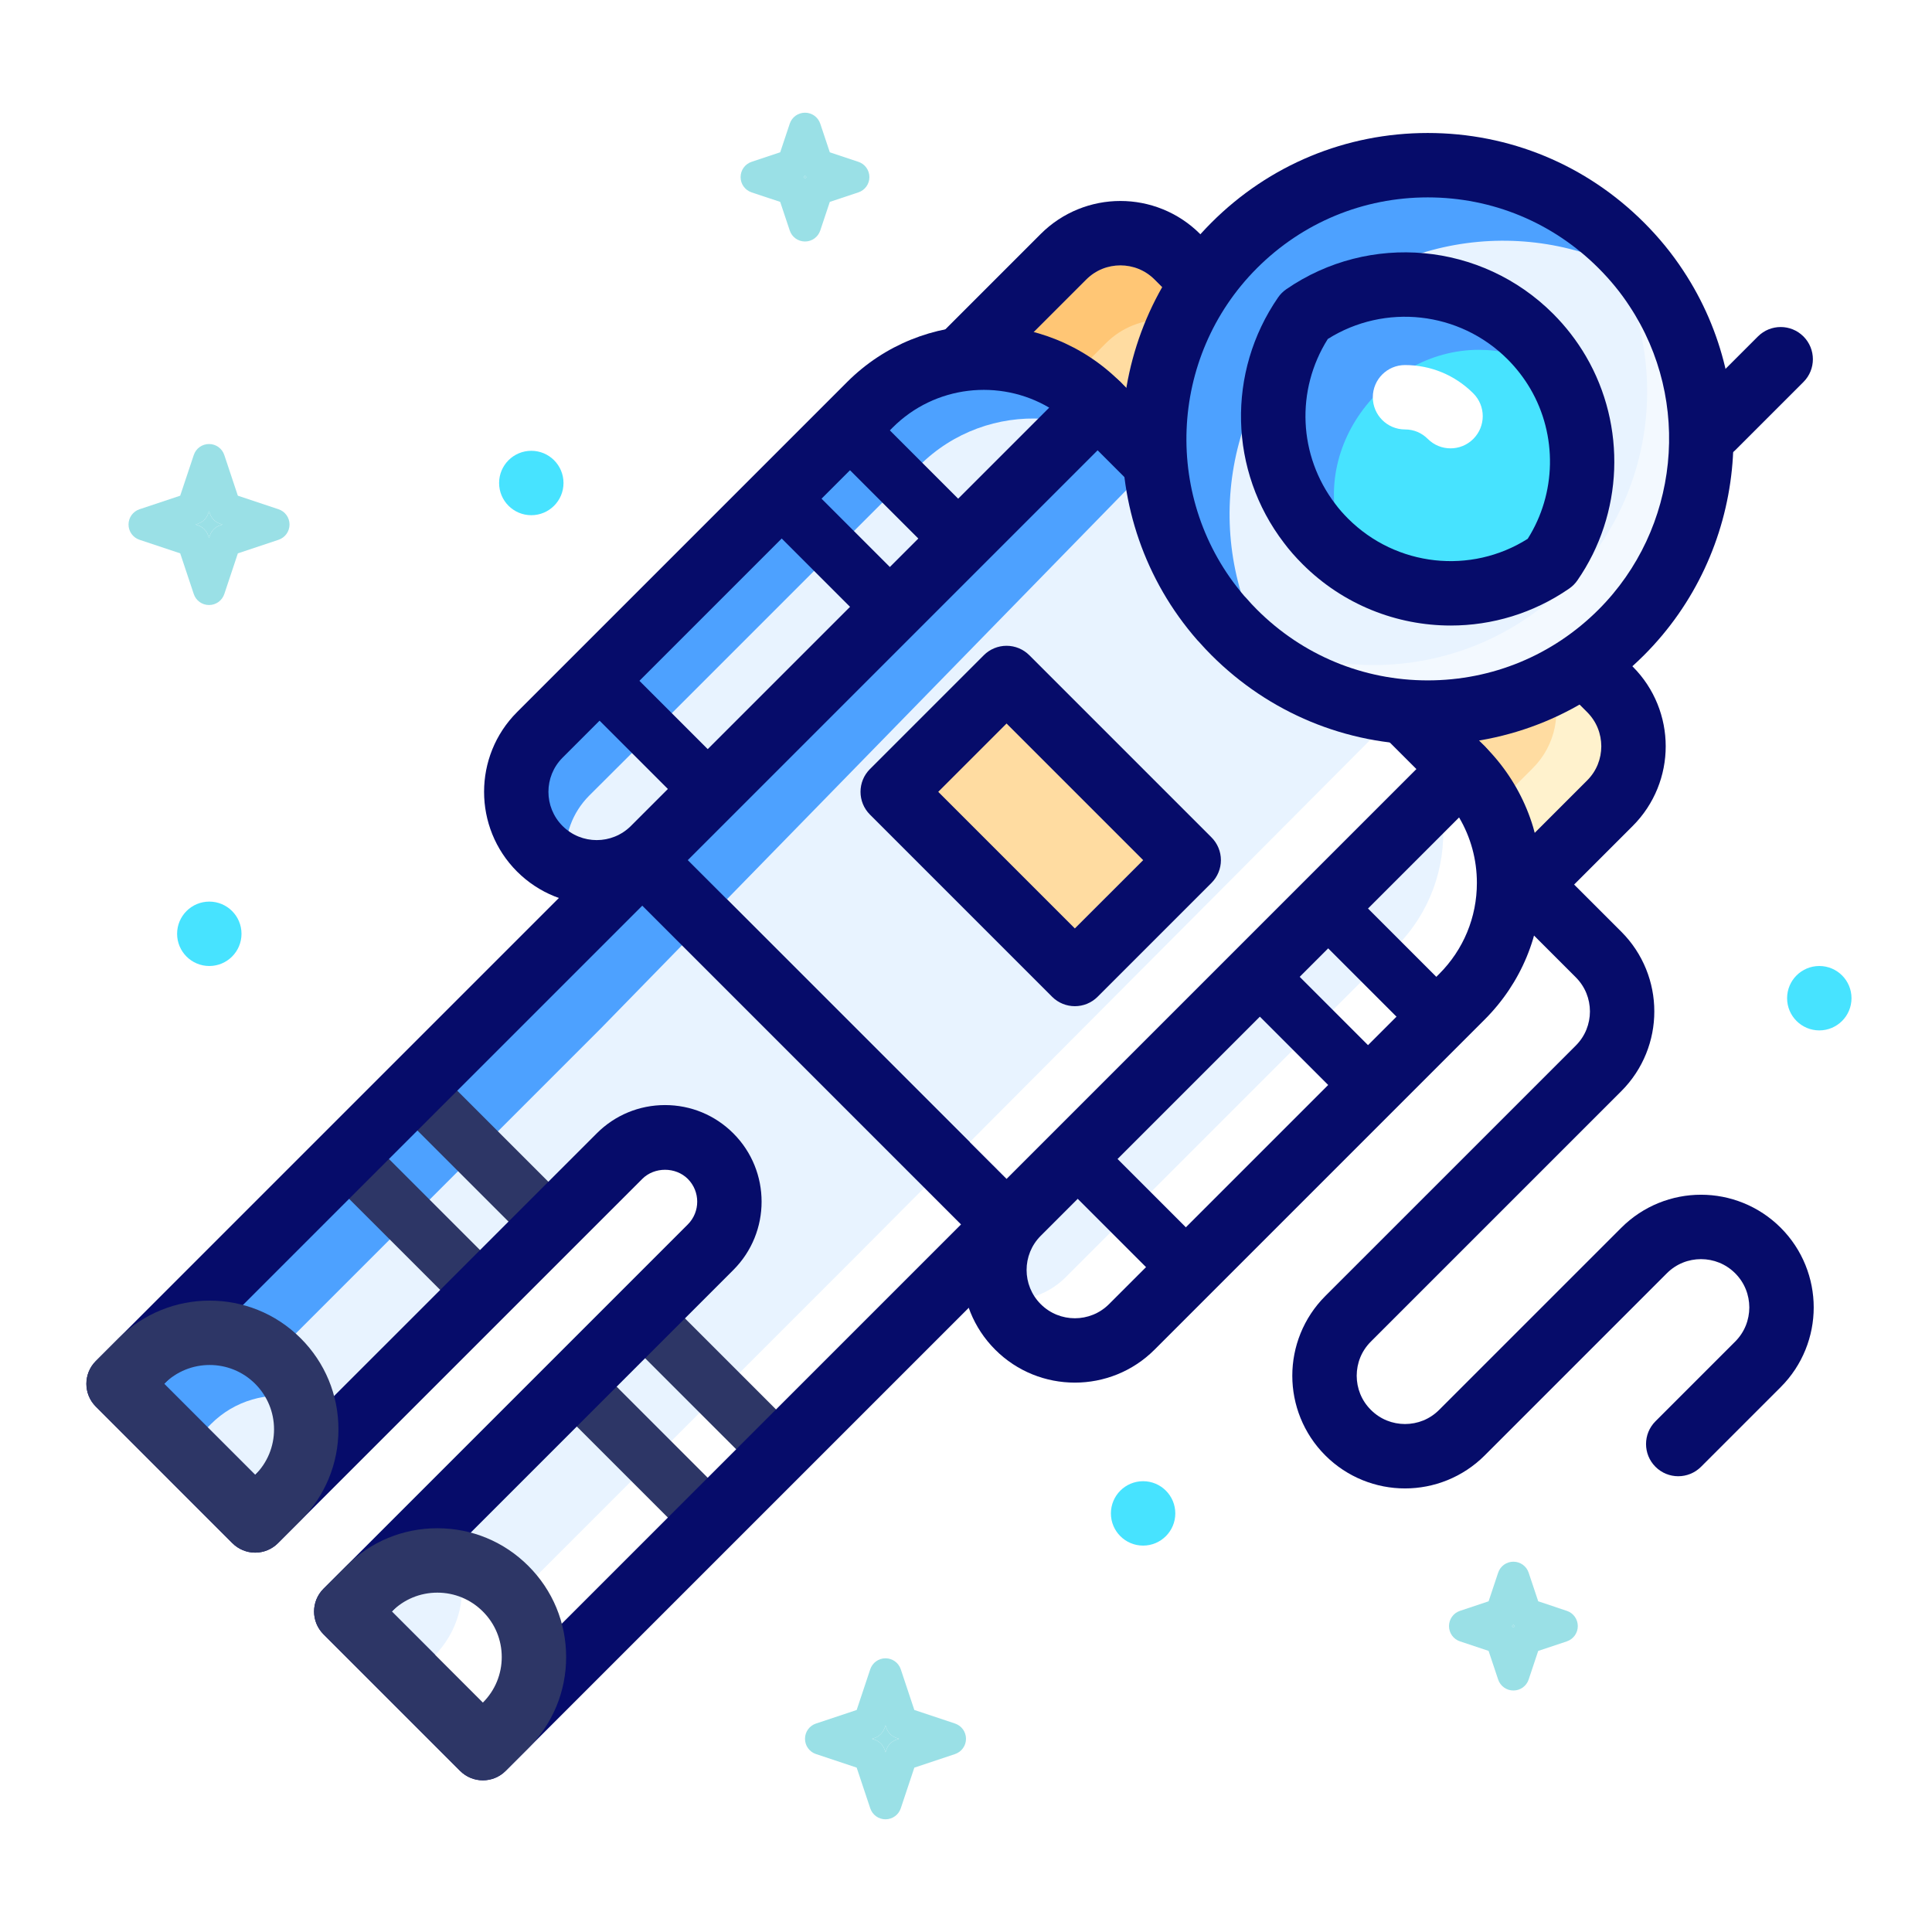
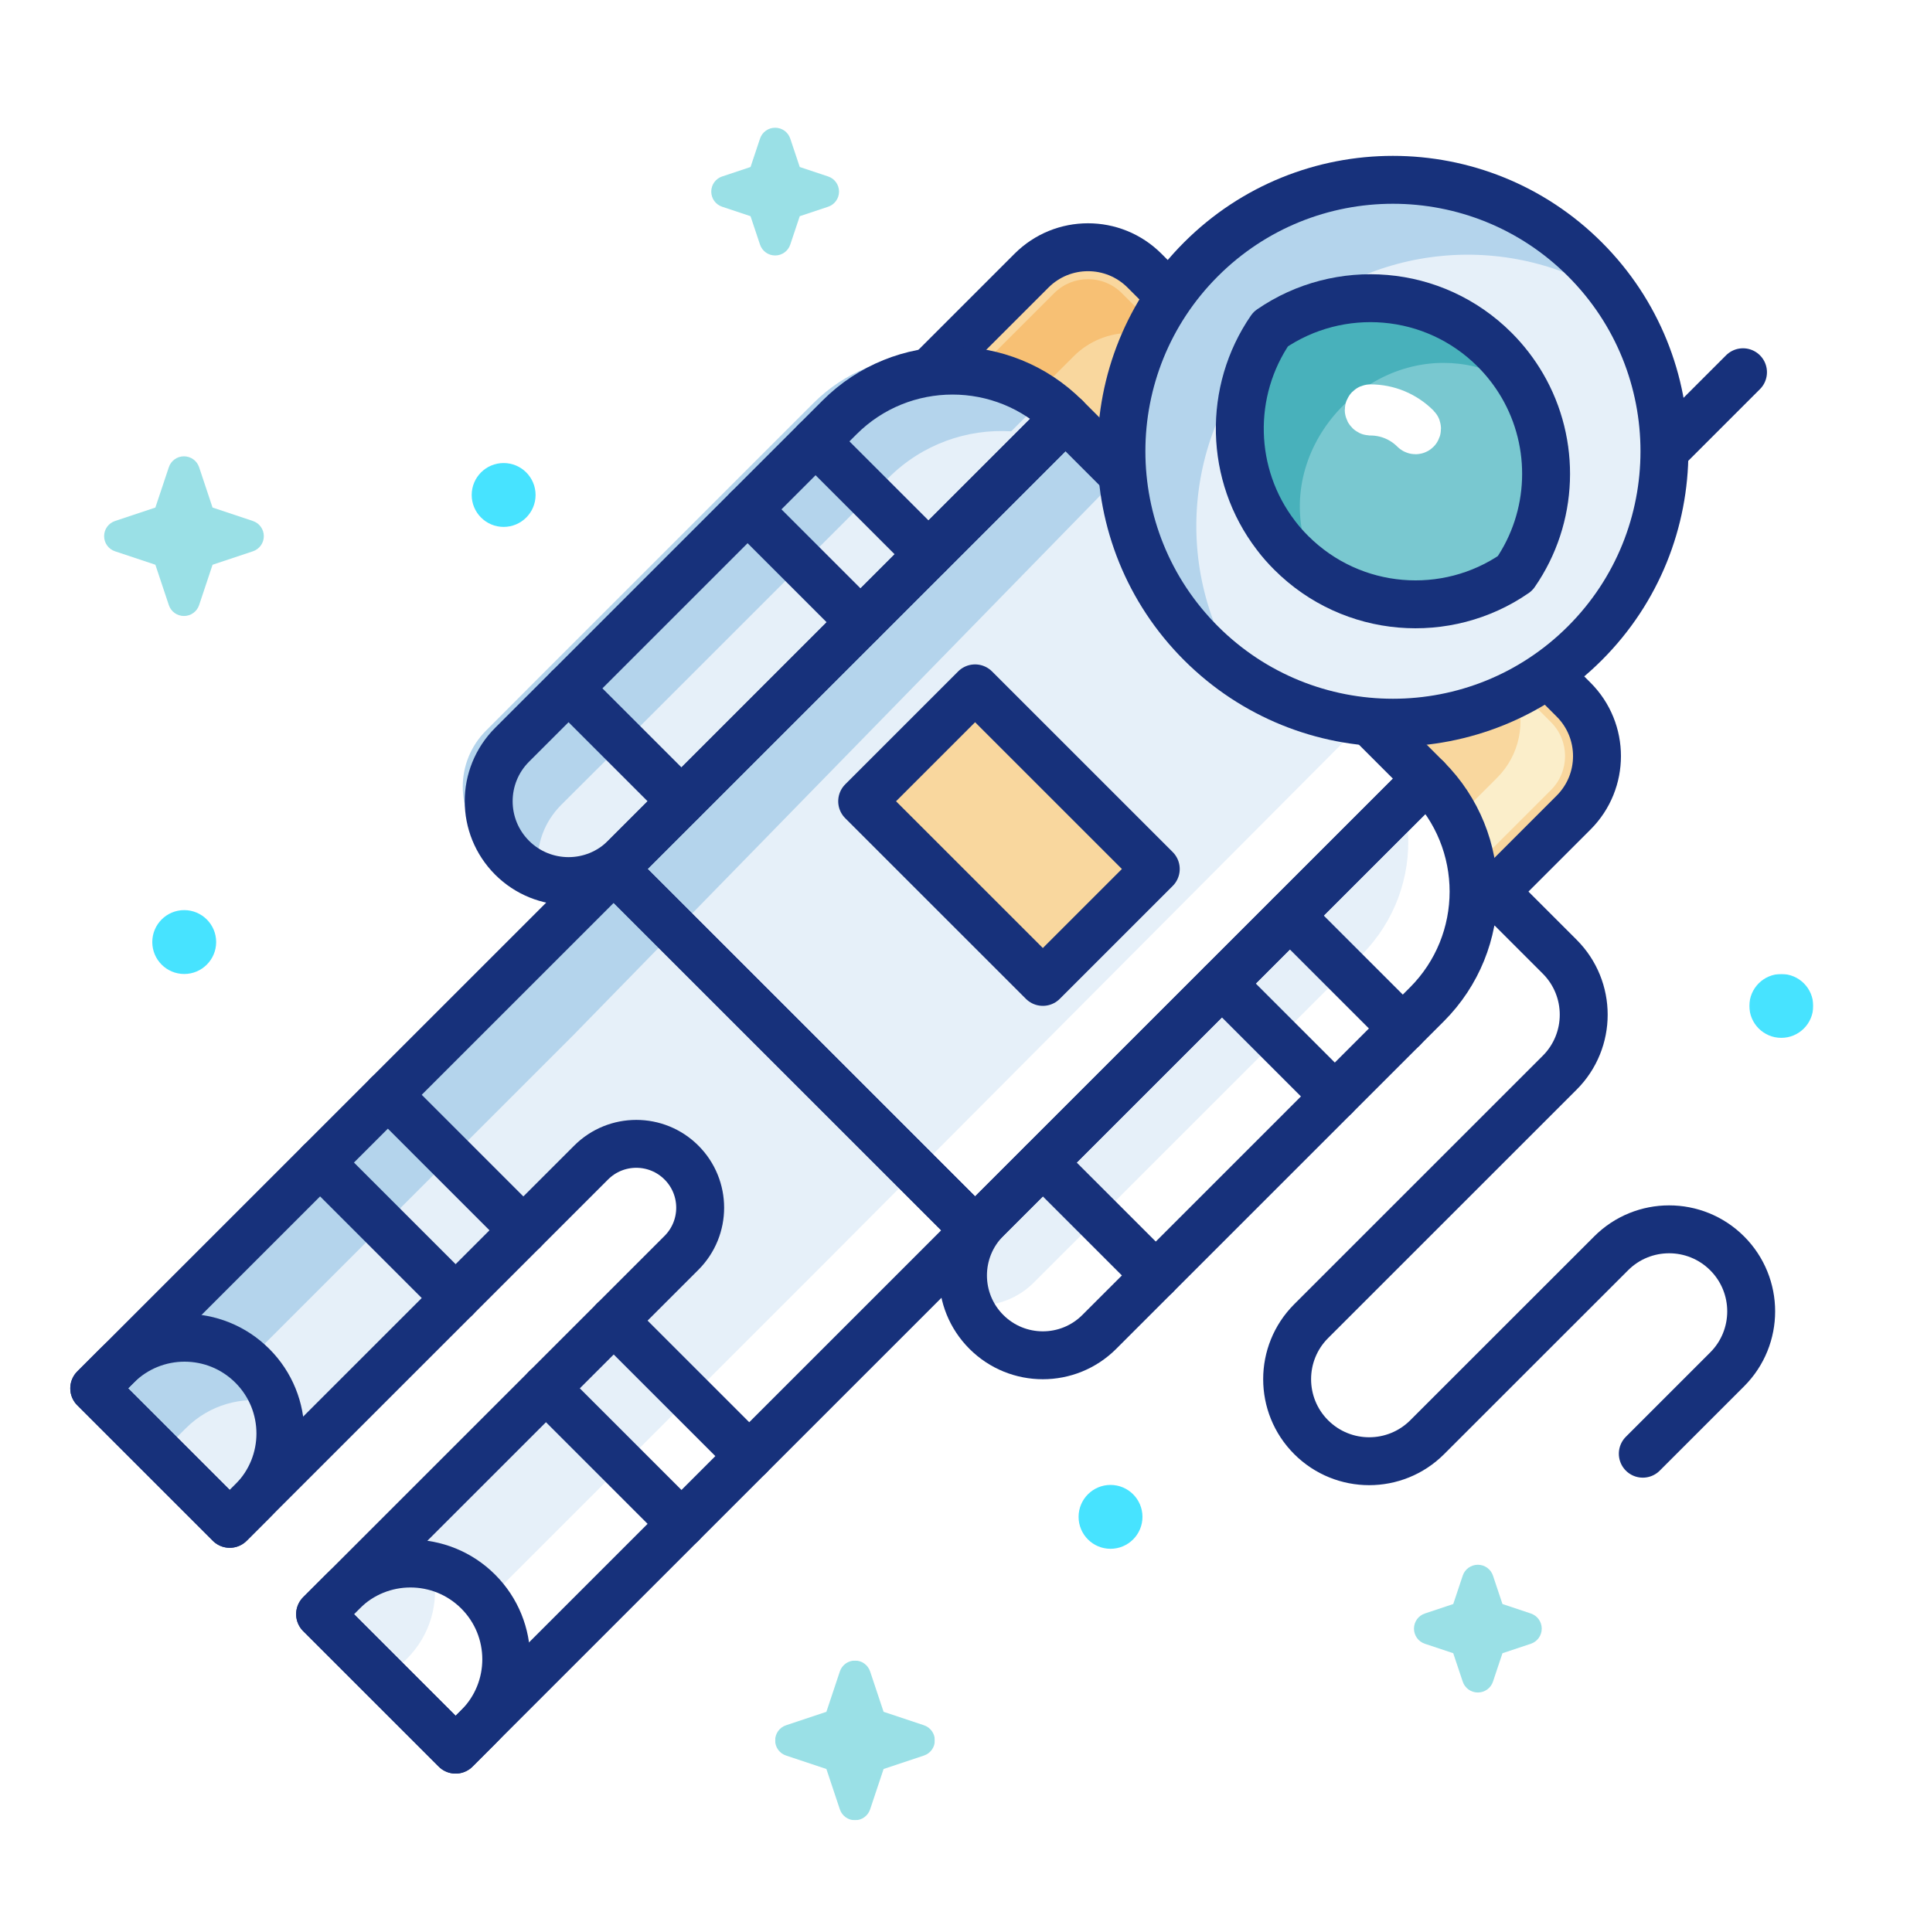
- <svg xmlns="http://www.w3.org/2000/svg" width="120px" height="120px" viewBox="0 0 120 120" version="1.1">
-   <defs />
+ <svg xmlns="http://www.w3.org/2000/svg" xmlns:xlink="http://www.w3.org/1999/xlink" width="120px" height="121px" viewBox="0 0 120 121" version="1.1">
+   <defs>
+     <polygon id="path-1" points="10.535 10 0.535 10 0.535 -0 10.535 -0" />
+     <polygon id="path-3" points="4.535 0 4.535 4 0.535 4 0.535 0 4.535 0" />
+   </defs>
  <g id="Page" stroke="none" stroke-width="1" fill="none" fill-rule="evenodd">
-     <g id="hireing" transform="translate(-255, -1079)">
+     <g id="hireing" transform="translate(-255, -1093)">
      <g id="block" transform="translate(0, 860)">
        <rect id="bg" fill="#FFFFFF" x="0" y="0" width="1440" height="848" />
-         <g id="r1" transform="translate(135, 219)">
+         <g id="r1" transform="translate(135, 233)">
          <g id="1">
-             <g id="hireing-culture-01" transform="translate(125, 7)">
-               <g id="Page-1">
-                 <g id="Group-134">
-                   <path d="M100.653,84.106 L105.603,79.156 C106.966,77.795 107.654,75.991 107.653,74.206 C107.654,72.422 106.966,70.618 105.603,69.257 C104.24,67.894 102.438,67.205 100.653,67.207 C98.868,67.205 97.064,67.894 95.703,69.257 L84.388,80.57 C83.799,81.16 83.043,81.447 82.267,81.449 C81.493,81.447 80.737,81.16 80.147,80.57 C79.556,79.979 79.27,79.224 79.267,78.449 C79.27,77.674 79.556,76.919 80.147,76.328 L95.704,60.772 C97.066,59.41 97.755,57.606 97.752,55.822 C97.755,54.037 97.066,52.234 95.704,50.872 L90.752,45.923 C89.972,45.141 88.706,45.141 87.924,45.923 C87.144,46.703 87.144,47.97 87.924,48.751 L92.874,53.701 C93.463,54.291 93.751,55.047 93.754,55.822 C93.751,56.596 93.465,57.352 92.874,57.943 L77.317,73.499 C75.954,74.861 75.266,76.665 75.267,78.449 C75.266,80.234 75.954,82.037 77.317,83.399 C78.68,84.762 80.483,85.451 82.267,85.449 C84.052,85.451 85.856,84.762 87.218,83.399 L98.531,72.085 C99.121,71.496 99.877,71.209 100.653,71.207 C101.427,71.209 102.183,71.496 102.775,72.085 C103.364,72.676 103.65,73.432 103.653,74.206 C103.65,74.981 103.364,75.737 102.775,76.328 L97.825,81.278 C97.043,82.059 97.043,83.325 97.825,84.106 C98.606,84.887 99.871,84.887 100.653,84.106" id="Fill-2" fill="#060C6A" />
-                   <path d="M89,93.911 C88.972,93.942 88.943,93.972 88.911,94 C88.943,94.028 88.972,94.057 89,94.089 C89.028,94.057 89.057,94.028 89.089,94 C89.057,93.972 89.028,93.942 89,93.911" id="Fill-4" fill="#9AE0E6" />
-                   <path d="M89,90 C88.568,90 88.188,90.274 88.052,90.684 L87.46,92.459 L85.684,93.052 C85.274,93.188 85,93.568 85,94 C85,94.432 85.274,94.812 85.684,94.949 L87.459,95.541 L88.052,97.317 C88.188,97.726 88.568,98 89,98 C89.432,98 89.812,97.726 89.948,97.317 L90.541,95.541 L92.316,94.949 C92.726,94.812 93,94.432 93,94 C93,93.568 92.726,93.188 92.316,93.052 L90.541,92.459 L89.948,90.684 C89.812,90.274 89.432,90 89,90 M88.911,94 C88.943,93.972 88.972,93.943 89,93.911 C89.028,93.943 89.057,93.972 89.089,94 C89.057,94.028 89.028,94.057 89,94.089 C88.972,94.057 88.943,94.028 88.911,94" id="Fill-6" fill="#9AE0E6" />
-                   <path d="M45,3.911 C44.972,3.942 44.943,3.972 44.911,4 C44.943,4.028 44.972,4.057 45,4.089 C45.028,4.057 45.057,4.028 45.089,4 C45.057,3.972 45.028,3.942 45,3.911" id="Fill-8" fill="#9AE0E6" />
-                   <path d="M45,0 C44.568,0 44.188,0.274 44.052,0.683 L43.46,2.459 L41.684,3.051 C41.274,3.187 41,3.568 41,4 C41,4.432 41.274,4.812 41.684,4.949 L43.459,5.54 L44.052,7.316 C44.188,7.726 44.568,8 45,8 C45.432,8 45.812,7.726 45.948,7.316 L46.541,5.54 L48.316,4.949 C48.726,4.812 49,4.432 49,4 C49,3.568 48.726,3.187 48.316,3.051 L46.541,2.459 L45.948,0.683 C45.812,0.274 45.432,0 45,0 M44.911,4 C44.943,3.972 44.972,3.942 45,3.911 C45.028,3.942 45.057,3.972 45.089,4 C45.057,4.028 45.028,4.057 45,4.089 C44.972,4.057 44.943,4.028 44.911,4" id="Fill-10" fill="#9AE0E6" />
-                   <path d="M7.983,24.741 L7.932,24.895 C7.832,25.193 7.597,25.428 7.3,25.527 L7.145,25.579 L7.3,25.63 C7.597,25.729 7.832,25.964 7.932,26.262 L7.983,26.416 L8.034,26.262 C8.134,25.964 8.369,25.729 8.667,25.63 L8.821,25.579 L8.667,25.527 C8.369,25.428 8.134,25.193 8.034,24.895 L7.983,24.741" id="Fill-12" fill="#9AE0E6" />
-                   <path d="M7.983,20.579 C7.551,20.579 7.171,20.853 7.035,21.263 L6.192,23.789 L3.667,24.63 C3.257,24.767 2.983,25.147 2.983,25.579 C2.983,26.011 3.257,26.391 3.667,26.528 L6.193,27.37 L7.035,29.896 C7.171,30.305 7.551,30.579 7.983,30.579 C8.415,30.579 8.795,30.305 8.932,29.896 L9.774,27.37 L12.299,26.528 C12.709,26.391 12.983,26.011 12.983,25.579 C12.983,25.147 12.709,24.767 12.299,24.63 L9.773,23.788 L8.932,21.263 C8.795,20.853 8.415,20.579 7.983,20.579 M7.932,24.895 L7.983,24.742 L8.034,24.895 C8.134,25.193 8.369,25.429 8.667,25.528 L8.821,25.579 L8.667,25.631 C8.369,25.73 8.134,25.965 8.034,26.263 L7.983,26.417 L7.932,26.263 C7.832,25.965 7.597,25.73 7.3,25.631 L7.145,25.579 L7.3,25.528 C7.597,25.429 7.832,25.193 7.932,24.895" id="Fill-14" fill="#9AE0E6" />
-                   <path d="M50,100.162 L49.949,100.316 C49.849,100.614 49.615,100.849 49.317,100.948 L49.163,101 L49.317,101.051 C49.615,101.15 49.849,101.385 49.949,101.683 L50,101.837 L50.051,101.683 C50.151,101.385 50.386,101.15 50.684,101.051 L50.838,101 L50.684,100.948 C50.386,100.849 50.151,100.614 50.051,100.316 L50,100.162" id="Fill-16" fill="#9AE0E6" />
-                   <path d="M50,96 C49.568,96 49.188,96.274 49.052,96.684 L48.21,99.21 L45.684,100.051 C45.274,100.188 45,100.568 45,101 C45,101.432 45.274,101.812 45.684,101.949 L48.21,102.791 L49.052,105.316 C49.188,105.726 49.568,106 50,106 C50.432,106 50.812,105.726 50.949,105.316 L51.791,102.791 L54.316,101.949 C54.726,101.812 55,101.432 55,101 C55,100.568 54.726,100.188 54.316,100.051 L51.79,99.209 L50.949,96.684 C50.812,96.274 50.432,96 50,96 M49.949,100.316 L50,100.163 L50.051,100.316 C50.151,100.614 50.386,100.85 50.684,100.949 L50.838,101 L50.684,101.052 C50.386,101.151 50.151,101.386 50.051,101.684 L50,101.838 L49.949,101.684 C49.849,101.386 49.615,101.151 49.317,101.052 L49.163,101 L49.317,100.949 C49.615,100.85 49.849,100.614 49.949,100.316" id="Fill-18" fill="#9AE0E6" />
-                   <path d="M108,53 C106.896,53 106,53.895 106,55 C106,56.104 106.896,57 108,57 C109.105,57 110,56.104 110,55 C110,53.895 109.105,53 108,53" id="Fill-20" fill="#47E3FF" />
-                   <path d="M66,85 C64.896,85 64,85.896 64,87 C64,88.104 64.896,89 66,89 C67.105,89 68,88.104 68,87 C68,85.896 67.105,85 66,85" id="Fill-22" fill="#47E3FF" />
-                   <path d="M8,49 C6.896,49 6,49.896 6,51 C6,52.104 6.896,53 8,53 C9.105,53 10,52.104 10,51 C10,49.896 9.105,49 8,49" id="Fill-24" fill="#47E3FF" />
-                   <path d="M28,21 C26.895,21 26,21.895 26,23 C26,24.104 26.895,25 28,25 C29.105,25 30,24.104 30,23 C30,21.895 29.105,21 28,21" id="Fill-26" fill="#47E3FF" />
-                   <path d="M87.217,50.667 L94.996,42.889 C96.948,40.936 96.948,37.77 94.996,35.818 L68.125,8.947 C66.172,6.995 63.007,6.995 61.054,8.947 L53.276,16.726 L87.217,50.667" id="Fill-28" fill="#FFDCA1" />
-                   <path d="M51.357,17.291 L51.234,17.413 L51.539,17.718 C51.461,17.581 51.4,17.439 51.357,17.291 M54.691,18.14 C54.3,18.53 53.788,18.727 53.276,18.727 C52.934,18.727 52.591,18.639 52.284,18.463 L55.914,22.093 L57.279,20.729 L54.691,18.14" id="Fill-30" fill="#FFE5B9" />
-                   <path d="M64.59,9.483 C63.815,9.486 63.06,9.773 62.468,10.363 L54.691,18.14 L54.691,18.14 L57.279,20.729 L63.694,14.313 C64.669,13.338 65.949,12.851 67.229,12.851 C67.595,12.851 67.961,12.89 68.32,12.97 C68.426,12.746 68.537,12.524 68.654,12.305 L66.711,10.363 C66.12,9.773 65.364,9.486 64.59,9.483" id="Fill-32" fill="#FFC675" />
-                   <path d="M83.734,47.184 L82.428,48.49 L85.369,51.431 C85.069,50.707 85.214,49.842 85.803,49.253 L83.734,47.184" id="Fill-34" fill="#FFE5B9" />
-                   <path d="M91.639,35.29 C91.546,35.339 91.453,35.388 91.359,35.435 C92.016,37.21 91.632,39.286 90.207,40.71 L83.734,47.184 L85.803,49.253 L85.803,49.253 L93.581,41.475 C94.171,40.884 94.458,40.128 94.46,39.354 C94.458,38.579 94.171,37.824 93.581,37.232 L91.639,35.29" id="Fill-36" fill="#FFF2CD" />
-                   <path d="M86.454,52.516 L87.108,53.17 L87.661,52.618 C87.515,52.651 87.367,52.667 87.218,52.667 C86.958,52.667 86.698,52.617 86.454,52.516" id="Fill-38" fill="#FFE5B9" />
-                   <path d="M88.632,52.081 L96.41,44.303 C97.773,42.941 98.462,41.138 98.46,39.353 C98.462,37.568 97.773,35.765 96.41,34.403 L69.54,7.533 C68.178,6.17 66.375,5.481 64.59,5.483 C62.805,5.481 61.002,6.17 59.64,7.533 L51.862,15.312 C51.081,16.093 51.081,17.359 51.862,18.14 C52.643,18.921 53.91,18.921 54.691,18.14 L62.469,10.362 C63.06,9.772 63.815,9.485 64.59,9.483 C65.364,9.485 66.121,9.772 66.712,10.362 L93.582,37.232 C94.171,37.823 94.458,38.579 94.46,39.353 C94.458,40.128 94.171,40.884 93.582,41.474 L85.804,49.252 C85.022,50.034 85.022,51.3 85.804,52.081 C86.584,52.862 87.851,52.862 88.632,52.081" id="Fill-40" fill="#060C6A" />
-                   <polygon id="Fill-42" fill="#E8F3FF" points="57.519 69.052 34.892 46.425 63.176 18.14 85.803 40.768" />
-                   <path d="M57.519,69.052 L58.934,67.638 L37.72,46.425 L63.176,20.969 L82.975,40.768 L56.105,67.638 L57.519,69.052 L58.934,67.638 L57.519,69.052 L58.934,70.466 L87.217,42.182 C87.59,41.809 87.803,41.294 87.803,40.768 C87.803,40.241 87.59,39.726 87.217,39.354 L64.59,16.726 C64.218,16.354 63.703,16.14 63.176,16.14 C62.649,16.14 62.134,16.354 61.762,16.726 L33.477,45.01 C32.696,45.792 32.696,47.058 33.477,47.839 L56.105,70.466 C56.477,70.839 56.993,71.052 57.519,71.052 C58.046,71.052 58.561,70.839 58.934,70.466 L57.519,69.052" id="Fill-44" fill="#2D3666" />
-                   <path d="M34.892,46.425 L29.235,52.082 L2.365,78.952 L10.85,87.437 L33.478,64.81 C35.04,63.248 37.573,63.248 39.135,64.81 C40.697,66.372 40.697,68.905 39.135,70.467 L16.507,93.094 L24.992,101.579 L51.863,74.709 L57.519,69.052 L34.892,46.425 Z" id="Fill-46" fill="#E8F3FF" />
-                   <polygon id="Fill-48" fill="#FFFFFF" points="86.935 41.5 52.83 75.743 25.96 102.613 21.279 97.923 48.149 71.053 82.245 36.81" />
-                   <polygon id="Fill-50" fill="#4DA1FF" points="32.345 56.85 11.66 77.535 4.97 74.845 27.655 52.16 62.279 16.803 66.262 22.105" />
-                   <path d="M95.703,32.282 C89.064,38.922 78.3,38.922 71.661,32.282 C65.022,25.643 65.022,14.88 71.661,8.241 C78.3,1.601 89.064,1.601 95.703,8.241 C102.342,14.88 102.342,25.643 95.703,32.282" id="Fill-52" fill="#E8F3FF" />
-                   <path d="M94.44,7.87 C98.87,14.47 98.17,23.49 92.33,29.33 C89.012,32.647 84.665,34.307 80.319,34.307 C77.026,34.307 73.734,33.355 70.89,31.45 C71.13,31.73 71.39,32.01 71.66,32.28 C74.98,35.6 79.33,37.26 83.68,37.26 C88.03,37.26 92.38,35.6 95.7,32.28 C101.51,26.47 102.24,17.51 97.88,10.91 C97.61,10.59 97.32,10.28 97.02,9.98 C96.22,9.18 95.35,8.47 94.44,7.87" id="Fill-54" fill="#F3F9FF" />
-                   <path d="M12.264,77.537 L12.264,77.537 C9.921,75.194 6.122,75.194 3.779,77.537 L2.365,78.951 L10.85,87.436 L12.264,86.022 C14.607,83.679 14.607,79.88 12.264,77.537" id="Fill-56" fill="#E8F3FF" />
-                   <path d="M13.54,79.803 C11.63,79.423 9.58,79.973 8.11,81.443 L6.69,82.863 L2,78.173 L3.42,76.763 C5.76,74.413 9.56,74.413 11.9,76.763 C12.76,77.623 13.31,78.693 13.54,79.803" id="Fill-58" fill="#4DA1FF" />
-                   <path d="M26.406,91.679 L26.406,91.679 C24.063,89.336 20.264,89.336 17.921,91.679 L16.506,93.093 L24.992,101.579 L26.406,100.164 C28.749,97.821 28.749,94.022 26.406,91.679" id="Fill-60" fill="#E8F3FF" />
-                   <path d="M91.33,27.91 C87.05,30.87 81.14,30.44 77.32,26.63 C76.97,26.28 76.64,25.91 76.35,25.52 C73.45,21.73 73.35,16.5 76.03,12.61 C80.32,9.66 86.23,10.08 90.05,13.9 C90.74,14.59 91.31,15.34 91.78,16.14 C93.91,19.79 93.76,24.4 91.33,27.91" id="Fill-62" fill="#47E3FF" />
-                   <path d="M81.118,9.819 C78.935,9.819 76.752,10.465 74.878,11.753 C71.927,16.043 72.348,21.953 76.167,25.774 C76.721,26.327 77.326,26.81 77.963,27.224 C77.743,27.036 77.528,26.838 77.32,26.63 C76.97,26.28 76.64,25.91 76.349,25.52 C73.45,21.73 73.35,16.5 76.029,12.61 C77.904,11.321 80.087,10.676 82.27,10.676 C84.347,10.676 86.423,11.26 88.233,12.431 C86.184,10.688 83.651,9.819 81.118,9.819" id="Fill-64" fill="#8CD5E6" />
-                   <path d="M82.27,10.676 C80.087,10.676 77.904,11.322 76.03,12.61 C73.35,16.501 73.45,21.73 76.349,25.52 C76.64,25.91 76.97,26.28 77.32,26.63 C77.528,26.838 77.743,27.036 77.963,27.224 C78.259,27.415 78.561,27.592 78.868,27.753 L78.812,27.646 C75.665,21.439 80.749,14.728 86.849,14.728 C88.133,14.728 89.463,15.025 90.77,15.688 L90.878,15.743 C90.368,14.773 89.708,13.854 88.898,13.044 C88.683,12.829 88.461,12.624 88.233,12.431 C86.423,11.26 84.347,10.676 82.27,10.676" id="Fill-66" fill="#4DA1FF" />
-                   <path d="M24.992,75.045 C24.544,75.045 24.096,74.874 23.755,74.532 L15.269,66.047 C14.586,65.363 14.586,64.256 15.269,63.572 C15.953,62.889 17.06,62.889 17.744,63.572 L26.229,72.058 C26.913,72.741 26.913,73.849 26.229,74.532 C25.888,74.874 25.44,75.045 24.992,75.045" id="Fill-68" fill="#2D3666" />
-                   <path d="M29.234,70.802 C28.786,70.802 28.338,70.631 27.997,70.289 L19.512,61.804 C18.829,61.12 18.829,60.013 19.512,59.329 C20.196,58.646 21.303,58.646 21.987,59.329 L30.471,67.815 C31.155,68.498 31.155,69.606 30.471,70.289 C30.13,70.631 29.682,70.802 29.234,70.802" id="Fill-70" fill="#2D3666" />
-                   <path d="M39.135,89.186 C38.687,89.186 38.239,89.016 37.898,88.674 L29.411,80.189 C28.728,79.504 28.728,78.397 29.411,77.713 C30.095,77.031 31.202,77.031 31.886,77.713 L40.372,86.2 C41.056,86.882 41.056,87.99 40.372,88.674 C40.031,89.016 39.583,89.186 39.135,89.186" id="Fill-72" fill="#2D3666" />
-                   <path d="M43.377,84.944 C42.929,84.944 42.481,84.773 42.14,84.431 L33.654,75.946 C32.971,75.262 32.971,74.155 33.654,73.471 C34.338,72.788 35.445,72.788 36.129,73.471 L44.614,81.957 C45.298,82.64 45.298,83.748 44.614,84.431 C44.273,84.773 43.825,84.944 43.377,84.944" id="Fill-74" fill="#2D3666" />
-                   <path d="M49.034,18.14 L32.064,35.111 L28.528,38.646 C26.575,40.599 26.575,43.765 28.528,45.717 L28.528,45.717 C30.481,47.67 33.646,47.67 35.599,45.717 L39.135,42.182 L63.176,18.14 C59.271,14.235 52.939,14.235 49.034,18.14" id="Fill-76" fill="#E8F3FF" />
-                   <path d="M61.56,17.234 L59.78,19.014 C57.03,18.844 54.21,19.814 52.1,21.924 L35.13,38.894 L31.59,42.424 C30.54,43.484 30.05,44.884 30.14,46.264 C28.96,46.194 27.8,45.714 26.91,44.814 C24.95,42.854 24.95,39.694 26.91,37.744 L30.44,34.204 L47.41,17.234 C51.32,13.334 57.65,13.334 61.56,17.234" id="Fill-78" fill="#4DA1FF" />
-                   <path d="M54.69,28.375 C54.242,28.375 53.794,28.204 53.453,27.863 L46.381,20.793 C45.698,20.108 45.698,19 46.381,18.317 C47.065,17.634 48.172,17.634 48.856,18.317 L55.927,25.389 C56.611,26.072 56.611,27.18 55.927,27.863 C55.586,28.204 55.138,28.375 54.69,28.375" id="Fill-80" fill="#060C6A" />
-                   <path d="M85.803,40.768 L61.761,64.81 L58.226,68.345 C56.273,70.298 56.273,73.464 58.226,75.416 L58.226,75.416 C60.178,77.369 63.344,77.369 65.297,75.416 L68.833,71.881 L85.803,54.91 C89.708,51.005 89.708,44.673 85.803,40.768" id="Fill-82" fill="#E8F3FF" />
-                   <path d="M86.414,56.489 L69.434,73.459 L65.904,76.989 C64.924,77.969 63.644,78.459 62.364,78.459 C61.084,78.459 59.804,77.969 58.834,76.989 C57.944,76.089 57.454,74.929 57.384,73.759 C57.484,73.769 57.584,73.769 57.684,73.769 C58.964,73.769 60.244,73.289 61.214,72.309 L81.724,51.799 C83.824,49.689 84.794,46.879 84.624,44.129 L86.414,42.339 C90.314,46.249 90.314,52.579 86.414,56.489" id="Fill-84" fill="#FFFFFF" />
-                   <path d="M84.389,58.074 C83.941,58.074 83.493,57.903 83.152,57.561 L76.081,50.49 C75.398,49.806 75.398,48.699 76.081,48.015 C76.765,47.332 77.872,47.332 78.556,48.015 L85.626,55.087 C86.31,55.77 86.31,56.878 85.626,57.561 C85.285,57.903 84.837,58.074 84.389,58.074" id="Fill-86" fill="#060C6A" />
-                   <polygon id="Fill-88" fill="#FFDCA1" points="61.762 53.496 50.448 42.182 57.519 35.111 68.833 46.425" />
-                   <path d="M53.276,42.182 L61.761,50.667 L66.005,46.425 L57.519,37.939 L53.276,42.182 Z M61.761,55.496 C61.25,55.496 60.738,55.301 60.347,54.91 L49.034,43.596 C48.253,42.815 48.253,41.549 49.034,40.768 L56.105,33.697 C56.48,33.322 56.989,33.111 57.519,33.111 C58.049,33.111 58.558,33.322 58.933,33.697 L70.247,45.011 C70.622,45.386 70.833,45.894 70.833,46.425 C70.833,46.955 70.622,47.464 70.247,47.839 L63.175,54.91 C62.785,55.301 62.273,55.496 61.761,55.496 L61.761,55.496 Z" id="Fill-90" fill="#060C6A" />
-                   <path d="M32.063,35.111 L39.134,42.182" id="Fill-92" fill="#E8F3FF" />
-                   <path d="M39.135,43.932 C38.687,43.932 38.239,43.761 37.898,43.419 L30.826,36.348 C30.143,35.665 30.143,34.557 30.826,33.873 C31.51,33.19 32.617,33.19 33.301,33.873 L40.372,40.945 C41.056,41.628 41.056,42.736 40.372,43.419 C40.031,43.761 39.583,43.932 39.135,43.932" id="Fill-94" fill="#060C6A" />
-                   <path d="M68.833,71.88 L61.762,64.809" id="Fill-96" fill="#E8F3FF" />
-                   <path d="M68.833,73.631 C68.385,73.631 67.937,73.46 67.596,73.118 L60.524,66.047 C59.841,65.363 59.841,64.256 60.524,63.572 C61.208,62.889 62.315,62.889 62.999,63.572 L70.07,70.644 C70.754,71.327 70.754,72.435 70.07,73.118 C69.729,73.46 69.281,73.631 68.833,73.631" id="Fill-98" fill="#060C6A" />
-                   <path d="M50.448,32.618 C50,32.618 49.552,32.447 49.211,32.105 L42.139,25.035 C41.456,24.351 41.456,23.243 42.139,22.56 C42.823,21.876 43.93,21.876 44.614,22.56 L51.685,29.631 C52.369,30.314 52.369,31.422 51.685,32.105 C51.344,32.447 50.896,32.618 50.448,32.618" id="Fill-100" fill="#060C6A" />
-                   <path d="M80.147,62.316 C79.698,62.316 79.251,62.145 78.909,61.803 L71.957,54.85 C71.272,54.167 71.272,53.059 71.957,52.376 C72.639,51.692 73.748,51.692 74.43,52.376 L81.383,59.329 C82.067,60.012 82.067,61.12 81.383,61.803 C81.043,62.145 80.594,62.316 80.147,62.316" id="Fill-102" fill="#060C6A" />
-                   <path d="M101.359,21.555 C100.847,21.555 100.336,21.36 99.945,20.969 C99.164,20.188 99.164,18.922 99.945,18.141 L104.188,13.898 C104.969,13.117 106.235,13.117 107.016,13.898 C107.797,14.68 107.797,15.946 107.016,16.726 L102.773,20.969 C102.382,21.36 101.871,21.555 101.359,21.555" id="Fill-104" fill="#060C6A" />
-                   <path d="M85.096,20.848 C84.584,20.848 84.073,20.653 83.682,20.262 C83.297,19.877 82.808,19.674 82.268,19.674 C81.163,19.674 80.268,18.779 80.268,17.674 C80.268,16.57 81.163,15.674 82.268,15.674 C83.868,15.674 85.375,16.299 86.51,17.434 C87.291,18.215 87.291,19.481 86.51,20.262 C86.119,20.653 85.608,20.848 85.096,20.848" id="Fill-106" fill="#FFFFFF" />
-                   <path d="M97.81,10.82 C91.21,6.39 82.19,7.09 76.35,12.93 C70.51,18.77 69.81,27.79 74.24,34.39 C73.33,33.79 72.46,33.08 71.66,32.28 C65.02,25.64 65.02,14.88 71.66,8.24 C78.3,1.6 89.06,1.6 95.7,8.24 C96.5,9.04 97.21,9.91 97.81,10.82" id="Fill-108" fill="#4DA1FF" />
-                   <path d="M72.284,30.018 C72.328,30.06 72.369,30.103 72.407,30.147 C72.614,30.389 72.839,30.631 73.073,30.864 C75.908,33.699 79.675,35.26 83.68,35.26 C87.685,35.26 91.452,33.699 94.286,30.866 C99.304,25.848 100.113,17.918 96.211,12.013 C95.669,11.181 95.022,10.391 94.286,9.655 C91.452,6.821 87.685,5.26 83.68,5.26 C79.675,5.26 75.908,6.821 73.074,9.654 C67.544,15.184 67.208,24.101 72.284,30.018 M83.68,39.26 C78.605,39.26 73.835,37.283 70.246,33.694 C69.978,33.427 69.72,33.151 69.477,32.874 C69.437,32.836 69.399,32.797 69.364,32.756 C62.812,25.262 63.2,13.872 70.246,6.826 C73.835,3.237 78.605,1.26 83.68,1.26 C88.755,1.26 93.525,3.237 97.114,6.826 C98.046,7.757 98.867,8.764 99.555,9.817 C104.493,17.292 103.47,27.338 97.114,33.694 C93.525,37.283 88.755,39.26 83.68,39.26" id="Fill-110" fill="#060C6A" />
-                   <path d="M77.473,14.054 C75.47,17.229 75.642,21.303 77.939,24.304 C78.165,24.61 78.428,24.909 78.734,25.215 C81.725,28.2 86.36,28.699 89.888,26.467 C91.666,23.657 91.741,20.039 90.053,17.148 C89.661,16.479 89.183,15.861 88.636,15.314 C85.652,12.33 81.013,11.827 77.473,14.054 M85.107,31.853 C81.757,31.853 78.428,30.56 75.909,28.046 C75.457,27.595 75.077,27.159 74.744,26.713 C71.333,22.254 71.182,16.121 74.384,11.475 C74.522,11.274 74.697,11.1 74.898,10.962 C80.064,7.409 87.03,8.051 91.464,12.486 C92.251,13.272 92.938,14.161 93.505,15.128 C96.036,19.465 95.827,24.928 92.975,29.048 C92.838,29.246 92.666,29.418 92.468,29.555 C90.238,31.097 87.666,31.853 85.107,31.853" id="Fill-112" fill="#060C6A" />
-                   <path d="M50.447,19.554 L29.941,40.061 C28.772,41.23 28.772,43.133 29.941,44.303 C31.111,45.473 33.014,45.472 34.184,44.304 L60.168,18.319 C57.103,16.512 53.078,16.924 50.447,19.554 Z M32.063,49.179 C30.27,49.179 28.478,48.496 27.113,47.132 C24.385,44.402 24.385,39.961 27.113,37.232 L47.619,16.726 L47.619,16.725 C52.3,12.048 59.911,12.048 64.59,16.726 C64.965,17.101 65.176,17.609 65.176,18.14 C65.176,18.67 64.965,19.179 64.59,19.554 L37.012,47.132 C35.648,48.496 33.855,49.179 32.063,49.179 L32.063,49.179 Z" id="Fill-114" fill="#060C6A" />
-                   <path d="M85.626,43.773 L59.641,69.759 C58.471,70.929 58.471,72.832 59.641,74.002 C60.811,75.172 62.713,75.172 63.883,74.002 L84.389,53.496 C85.9,51.985 86.732,49.976 86.732,47.839 C86.732,46.386 86.348,44.992 85.626,43.773 M61.762,78.877 C59.969,78.877 58.177,78.195 56.813,76.83 C54.083,74.101 54.083,69.66 56.813,66.931 L84.389,39.354 C85.17,38.572 86.436,38.573 87.217,39.353 C89.483,41.62 90.732,44.633 90.732,47.839 C90.732,51.044 89.483,54.058 87.217,56.324 L66.711,76.83 C65.347,78.194 63.554,78.877 61.762,78.877" id="Fill-116" fill="#060C6A" />
-                   <path d="M19.335,93.094 L24.992,98.751 L54.691,69.052 L34.892,49.253 L5.193,78.951 L10.85,84.609 L32.064,63.396 C33.196,62.262 34.703,61.638 36.306,61.638 C37.908,61.638 39.416,62.262 40.549,63.396 C42.889,65.735 42.889,69.541 40.549,71.88 L19.335,93.094 Z M24.992,103.579 C24.481,103.579 23.969,103.384 23.578,102.993 L15.093,94.508 C14.312,93.727 14.312,92.461 15.093,91.68 L37.721,69.052 C38.5,68.273 38.5,67.003 37.721,66.224 C36.965,65.468 35.647,65.468 34.893,66.224 L12.264,88.851 C11.889,89.226 11.38,89.437 10.85,89.437 C10.319,89.437 9.811,89.226 9.436,88.851 L0.951,80.365 C0.17,79.584 0.17,78.319 0.951,77.537 L33.478,45.011 C34.259,44.23 35.524,44.23 36.306,45.011 L58.934,67.638 C59.309,68.013 59.52,68.522 59.52,69.052 C59.52,69.582 59.309,70.091 58.934,70.466 L26.406,102.993 C26.016,103.384 25.504,103.579 24.992,103.579 L24.992,103.579 Z" id="Fill-118" fill="#060C6A" />
-                   <path d="M26.634,100.573 L25.224,101.983 L20.534,97.303 L21.944,95.883 C23.424,94.403 23.974,92.353 23.584,90.443 C24.704,90.663 25.764,91.213 26.634,92.083 C28.974,94.433 28.974,98.233 26.634,100.573" id="Fill-120" fill="#FFFFFF" />
-                   <path d="M5.193,78.951 L10.849,84.608 C11.605,83.852 12.021,82.848 12.021,81.78 C12.021,80.712 11.605,79.707 10.849,78.951 C9.289,77.392 6.754,77.392 5.193,78.951 M10.849,89.436 L10.849,89.436 C10.319,89.436 9.81,89.225 9.435,88.85 L0.951,80.365 C0.17,79.584 0.17,78.318 0.951,77.537 L2.365,76.123 C5.484,73.004 10.558,73.004 13.677,76.123 C15.189,77.634 16.021,79.643 16.021,81.78 C16.021,83.917 15.189,85.926 13.677,87.436 L12.263,88.85 C11.888,89.225 11.38,89.436 10.849,89.436" id="Fill-122" fill="#2D3666" />
-                   <path d="M19.335,93.094 L24.992,98.751 C25.748,97.995 26.164,96.99 26.164,95.922 C26.164,94.854 25.748,93.85 24.992,93.094 C24.236,92.338 23.232,91.922 22.164,91.922 C21.095,91.922 20.091,92.338 19.335,93.094 M24.992,103.579 C24.481,103.579 23.969,103.384 23.578,102.993 L15.093,94.508 C14.312,93.727 14.312,92.461 15.093,91.68 L16.507,90.266 C18.018,88.754 20.026,87.922 22.164,87.922 C24.301,87.922 26.31,88.754 27.82,90.266 C29.332,91.777 30.164,93.785 30.164,95.922 C30.164,98.059 29.332,100.069 27.82,101.579 L26.406,102.993 C26.016,103.384 25.504,103.579 24.992,103.579" id="Fill-124" fill="#2D3666" />
-                   <path d="M82.557,37.521 L85.803,40.767" id="Fill-126" fill="#E8F3FF" />
-                   <path d="M85.804,42.768 C85.292,42.768 84.781,42.573 84.39,42.183 L81.143,38.936 C80.362,38.155 80.362,36.889 81.143,36.108 C81.924,35.327 83.19,35.327 83.971,36.107 L87.218,39.353 C87.999,40.135 87.999,41.401 87.218,42.182 C86.827,42.573 86.316,42.768 85.804,42.768" id="Fill-128" fill="#060C6A" />
-                   <path d="M63.176,18.14 L66.218,21.182" id="Fill-130" fill="#E8F3FF" />
-                   <path d="M66.218,23.182 C65.706,23.182 65.195,22.987 64.804,22.597 L61.762,19.556 C60.981,18.774 60.981,17.508 61.762,16.727 C62.541,15.946 63.809,15.946 64.59,16.726 L67.632,19.767 C68.413,20.549 68.413,21.815 67.632,22.596 C67.242,22.987 66.73,23.182 66.218,23.182" id="Fill-132" fill="#060C6A" />
+             <g id="hireing-culture-01" transform="translate(120, 0)">
+               <g transform="translate(5, 8)">
+                 <path d="M85.752,50.667 L93.531,42.889 C95.483,40.936 95.483,37.771 93.531,35.818 L66.661,8.948 C64.708,6.995 61.542,6.995 59.59,8.948 L51.812,16.726 L85.752,50.667" id="Fill-1" fill="#F9D79E" />
+                 <path d="M63.125,9.483 C62.351,9.486 61.595,9.773 61.004,10.363 L53.226,18.14 L53.226,18.14 L55.813,20.729 L62.229,14.313 C63.204,13.338 64.484,12.851 65.765,12.851 C66.13,12.851 66.496,12.89 66.854,12.97 C66.961,12.746 67.072,12.524 67.189,12.305 L65.247,10.363 C64.655,9.773 63.899,9.486 63.125,9.483" id="Fill-3" fill="#F7C074" />
+                 <path d="M90.174,35.29 C90.081,35.339 89.988,35.388 89.895,35.435 C90.551,37.21 90.167,39.286 88.742,40.71 L82.269,47.184 L84.338,49.253 L84.339,49.253 L92.116,41.475 C92.706,40.884 92.993,40.128 92.995,39.354 C92.993,38.58 92.706,37.824 92.116,37.232 L90.174,35.29" id="Fill-5" fill="#FBEECA" />
+                 <path d="M85.752,50.668 L93.531,42.89 C95.483,40.937 95.483,37.771 93.531,35.819 L66.66,8.948 C64.708,6.996 61.542,6.996 59.59,8.948 L51.812,16.727 L85.752,50.668" id="Stroke-7" stroke="#17317B" stroke-width="3" stroke-linecap="round" stroke-linejoin="round" />
+                 <polygon id="Fill-9" fill="#E6F0F9" points="56.054 69.052 33.427 46.425 61.711 18.14 84.339 40.768" />
+                 <path d="M33.427,46.425 L27.77,52.081 L0.9,78.951 L9.385,87.436 L32.013,64.809 C33.574,63.248 36.108,63.248 37.669,64.809 C39.232,66.371 39.232,68.904 37.669,70.466 L15.042,93.094 L23.528,101.579 L50.398,74.71 L56.054,69.052 L33.427,46.425 Z" id="Fill-11" fill="#E6F0F9" />
+                 <polygon id="Fill-13" fill="#FFFFFF" points="85.47 41.5 51.365 75.743 24.494 102.613 19.815 97.923 46.684 71.053 80.781 36.811" />
+                 <polygon id="Fill-15" fill="#B4D4EC" points="30.88 56.85 10.195 77.535 3.505 74.845 26.191 52.16 60.815 16.803 64.797 22.105" />
+                 <path d="M10.799,77.537 L10.799,77.537 C8.456,75.194 4.657,75.194 2.315,77.537 L0.9,78.952 L9.385,87.436 L10.799,86.022 C13.143,83.679 13.143,79.88 10.799,77.537" id="Fill-17" fill="#E6F0F9" />
+                 <path d="M12.075,79.802 C10.165,79.422 8.116,79.972 6.646,81.442 L5.226,82.862 L0.535,78.172 L1.956,76.762 C4.295,74.412 8.095,74.412 10.435,76.762 C11.296,77.622 11.845,78.692 12.075,79.802" id="Fill-19" fill="#B4D4EC" />
+                 <path d="M24.942,91.679 L24.942,91.679 C22.599,89.336 18.799,89.336 16.457,91.679 L15.043,93.094 L23.528,101.579 L24.942,100.164 C27.285,97.821 27.285,94.022 24.942,91.679" id="Fill-21" fill="#E6F0F9" />
+                 <path d="M47.569,18.14 L30.599,35.111 L27.063,38.646 C25.111,40.599 25.111,43.765 27.063,45.717 C29.016,47.67 32.182,47.67 34.134,45.717 L37.67,42.182 L61.712,18.14 C57.806,14.235 51.474,14.235 47.569,18.14" id="Fill-23" fill="#E6F0F9" />
+                 <path d="M60.095,17.234 L58.315,19.014 C55.565,18.844 52.745,19.814 50.635,21.924 L33.665,38.894 L30.125,42.424 C29.074,43.484 28.585,44.884 28.675,46.264 C27.495,46.194 26.335,45.714 25.445,44.814 C23.485,42.854 23.485,39.694 25.445,37.744 L28.975,34.204 L45.945,17.234 C49.855,13.334 56.185,13.334 60.095,17.234" id="Fill-25" fill="#B4D4EC" />
+                 <path d="M84.338,40.768 L60.297,64.81 L56.761,68.345 C54.809,70.298 54.809,73.464 56.761,75.416 C58.714,77.369 61.88,77.369 63.832,75.416 L67.368,71.881 L84.338,54.91 C88.243,51.005 88.243,44.673 84.338,40.768" id="Fill-27" fill="#E6F0F9" />
+                 <path d="M84.95,56.489 L67.969,73.459 L64.439,76.989 C63.459,77.969 62.178,78.459 60.898,78.459 C59.62,78.459 58.34,77.969 57.37,76.989 C56.478,76.089 55.989,74.929 55.919,73.759 C56.019,73.769 56.12,73.769 56.219,73.769 C57.499,73.769 58.779,73.289 59.749,72.309 L80.26,51.799 C82.359,49.689 83.329,46.879 83.159,44.129 L84.95,42.339 C88.849,46.249 88.849,52.579 84.95,56.489" id="Fill-29" fill="#FFFFFF" />
+                 <polygon id="Fill-31" fill="#F9D79E" points="60.297 53.496 48.984 42.183 56.054 35.111 67.368 46.425" />
+                 <path d="M25.169,100.573 L23.76,101.983 L19.069,97.303 L20.48,95.883 C21.959,94.403 22.51,92.353 22.119,90.443 C23.239,90.663 24.3,91.213 25.169,92.083 C27.51,94.433 27.51,98.233 25.169,100.573" id="Fill-33" fill="#FFFFFF" />
+                 <polyline id="Stroke-35" stroke="#17317B" stroke-width="3" stroke-linecap="round" stroke-linejoin="round" points="56.054 69.052 33.427 46.425 61.711 18.14 84.338 40.767 56.054 69.052" />
+                 <path d="M33.427,46.425 L27.77,52.082 L0.9,78.952 L9.385,87.437 L32.013,64.81 C33.574,63.248 36.108,63.248 37.669,64.81 C39.232,66.372 39.232,68.904 37.669,70.467 L15.042,93.094 L23.528,101.579 L50.398,74.709 L56.054,69.052 L33.427,46.425 Z" id="Stroke-37" stroke="#17317B" stroke-width="3" stroke-linecap="round" stroke-linejoin="round" />
+                 <path d="M10.799,77.538 L10.799,77.538 C8.456,75.195 4.657,75.195 2.314,77.538 L0.9,78.952 L9.385,87.437 L10.799,86.023 C13.143,83.68 13.143,79.881 10.799,77.538 Z" id="Stroke-39" stroke="#17317B" stroke-width="3" stroke-linecap="round" stroke-linejoin="round" />
+                 <path d="M24.942,91.68 L24.942,91.68 C22.599,89.337 18.799,89.337 16.457,91.68 L15.043,93.094 L23.528,101.579 L24.942,100.165 C27.285,97.822 27.285,94.023 24.942,91.68 Z" id="Stroke-41" stroke="#17317B" stroke-width="3" stroke-linecap="round" stroke-linejoin="round" />
+                 <path d="M47.569,18.14 L30.599,35.111 L27.063,38.646 C25.111,40.599 25.111,43.765 27.063,45.717 L27.063,45.718 C29.016,47.67 32.181,47.67 34.134,45.718 L37.67,42.182 L61.712,18.14 C57.806,14.235 51.474,14.235 47.569,18.14 Z" id="Stroke-43" stroke="#17317B" stroke-width="3" stroke-linecap="round" stroke-linejoin="round" />
+                 <path d="M84.338,40.768 L60.297,64.81 L56.761,68.345 C54.809,70.298 54.809,73.464 56.761,75.416 C58.714,77.369 61.88,77.369 63.832,75.416 L67.368,71.881 L84.338,54.91 C88.243,51.005 88.243,44.673 84.338,40.768 Z" id="Stroke-45" stroke="#17317B" stroke-width="3" stroke-linecap="round" stroke-linejoin="round" />
+                 <polygon id="Stroke-47" stroke="#17317B" stroke-width="3" stroke-linecap="round" stroke-linejoin="round" points="60.297 53.496 48.984 42.183 56.054 35.111 67.368 46.425" />
+                 <path d="M97.863,83.045 L103.145,77.763 C105.151,75.756 105.151,72.503 103.145,70.497 C101.138,68.49 97.885,68.49 95.879,70.497 L84.364,82.01 C82.358,84.017 79.104,84.017 77.097,82.01 C75.092,80.004 75.092,76.751 77.097,74.744 L92.659,59.183 C94.665,57.176 94.665,53.923 92.659,51.917 L87.877,47.135" id="Stroke-49" stroke="#17317B" stroke-width="3" stroke-linecap="round" stroke-linejoin="round" />
+                 <path d="M30.599,35.111 L37.669,42.182" id="Stroke-51" stroke="#17317B" stroke-width="3" stroke-linecap="round" stroke-linejoin="round" />
+                 <path d="M19.285,60.566 L27.769,69.052" id="Stroke-53" stroke="#17317B" stroke-width="3" stroke-linecap="round" stroke-linejoin="round" />
+                 <path d="M15.042,64.809 L23.527,73.294" id="Stroke-55" stroke="#17317B" stroke-width="3" stroke-linecap="round" stroke-linejoin="round" />
+                 <path d="M33.427,74.709 L41.912,83.194" id="Stroke-57" stroke="#17317B" stroke-width="3" stroke-linecap="round" stroke-linejoin="round" />
+                 <path d="M29.185,78.951 L37.669,87.436" id="Stroke-59" stroke="#17317B" stroke-width="3" stroke-linecap="round" stroke-linejoin="round" />
+                 <path d="M33.427,46.425 L56.054,69.052" id="Stroke-61" stroke="#17317B" stroke-width="3" stroke-linecap="round" stroke-linejoin="round" />
+                 <path d="M41.81,23.9 L48.881,30.971" id="Stroke-63" stroke="#17317B" stroke-width="3" stroke-linecap="round" stroke-linejoin="round" />
+                 <path d="M46.067,19.643 L53.138,26.714" id="Stroke-65" stroke="#17317B" stroke-width="3" stroke-linecap="round" stroke-linejoin="round" />
+                 <path d="M60.297,64.81 L67.368,71.881" id="Stroke-67" stroke="#17317B" stroke-width="3" stroke-linecap="round" stroke-linejoin="round" />
+                 <path d="M71.509,53.598 L78.579,60.669" id="Stroke-69" stroke="#17317B" stroke-width="3" stroke-linecap="round" stroke-linejoin="round" />
+                 <path d="M75.765,49.342 L82.836,56.413" id="Stroke-71" stroke="#17317B" stroke-width="3" stroke-linecap="round" stroke-linejoin="round" />
+                 <path d="M94.239,32.282 C87.6,38.921 76.836,38.921 70.197,32.282 C63.558,25.643 63.558,14.879 70.197,8.24 C76.836,1.601 87.6,1.601 94.239,8.24 C100.878,14.879 100.878,25.643 94.239,32.282" id="Fill-73" fill="#E6F0F9" />
+                 <path d="M89.865,27.91 C85.585,30.87 79.675,30.44 75.856,26.63 C75.505,26.28 75.175,25.91 74.885,25.52 C71.986,21.73 71.885,16.5 74.564,12.61 C78.856,9.66 84.764,10.08 88.585,13.9 C89.275,14.59 89.846,15.34 90.314,16.14 C92.445,19.79 92.296,24.4 89.865,27.91" id="Fill-75" fill="#79C8D0" />
+                 <path d="M80.806,10.675 C78.622,10.675 76.44,11.321 74.565,12.61 C71.885,16.5 71.986,21.729 74.885,25.52 C75.175,25.909 75.505,26.279 75.856,26.63 C76.064,26.838 76.279,27.035 76.499,27.223 C76.794,27.415 77.096,27.591 77.404,27.753 L77.348,27.645 C74.201,21.438 79.285,14.727 85.385,14.727 C86.669,14.727 87.998,15.025 89.306,15.687 L89.413,15.742 C88.904,14.773 88.243,13.853 87.433,13.043 C87.218,12.828 86.996,12.623 86.769,12.43 C84.958,11.259 82.882,10.675 80.806,10.675" id="Fill-77" fill="#48B1BB" />
+                 <path d="M96.345,10.82 C89.745,6.39 80.725,7.09 74.885,12.93 C69.045,18.77 68.345,27.79 72.776,34.39 C71.866,33.79 70.995,33.08 70.196,32.28 C63.555,25.64 63.555,14.88 70.196,8.24 C76.835,1.6 87.595,1.6 94.236,8.24 C95.035,9.04 95.745,9.91 96.345,10.82" id="Fill-79" fill="#B4D4EC" />
+                 <path d="M94.239,32.283 C87.599,38.922 76.836,38.922 70.197,32.283 C63.558,25.644 63.558,14.88 70.197,8.241 C76.836,1.602 87.599,1.602 94.239,8.241 C100.878,14.88 100.878,25.644 94.239,32.283" id="Stroke-81" stroke="#17317B" stroke-width="3" stroke-linecap="round" stroke-linejoin="round" />
+                 <path d="M89.865,27.91 C85.585,30.87 79.675,30.44 75.856,26.63 C75.505,26.28 75.175,25.91 74.885,25.52 C71.986,21.73 71.885,16.501 74.564,12.61 C78.856,9.66 84.764,10.08 88.585,13.9 C89.275,14.59 89.844,15.34 90.314,16.14 C92.445,19.79 92.296,24.4 89.865,27.91" id="Stroke-83" stroke="#17317B" stroke-width="3" stroke-linecap="round" stroke-linejoin="round" />
+                 <path d="M104.137,15.313 L99.362,20.088" id="Stroke-85" stroke="#17317B" stroke-width="3" stroke-linecap="round" stroke-linejoin="round" />
+                 <path d="M83.63,18.948 C83.671,18.948 83.692,18.927 83.701,18.918 C83.735,18.884 83.734,18.81 83.701,18.777 C82.925,18.001 81.897,17.574 80.804,17.574 C80.748,17.574 80.703,17.619 80.703,17.675 C80.702,17.722 80.755,17.773 80.804,17.775 C81.843,17.775 82.822,18.18 83.56,18.918 C83.56,18.918 83.596,18.948 83.63,18.948" id="Fill-87" fill="#FFFFFF" />
+                 <path d="M83.63,18.948 C83.671,18.948 83.692,18.927 83.701,18.918 C83.735,18.884 83.734,18.81 83.701,18.777 C82.925,18.001 81.897,17.574 80.804,17.574 C80.748,17.574 80.703,17.619 80.703,17.675 C80.702,17.722 80.755,17.773 80.804,17.775 C81.843,17.775 82.822,18.18 83.56,18.918 C83.56,18.918 83.596,18.948 83.63,18.948 Z" id="Stroke-89" stroke="#FFFFFF" stroke-width="3" stroke-linecap="round" stroke-linejoin="round" />
+                 <path d="M87.535,90 C87.103,90 86.723,90.274 86.587,90.684 L85.995,92.459 L84.219,93.052 C83.808,93.188 83.535,93.568 83.535,94 C83.535,94.433 83.808,94.812 84.219,94.949 L85.994,95.541 L86.587,97.317 C86.723,97.727 87.103,98 87.535,98 C87.967,98 88.347,97.727 88.483,97.317 L89.076,95.541 L90.851,94.949 C91.261,94.812 91.535,94.433 91.535,94 C91.535,93.568 91.261,93.188 90.851,93.052 L89.076,92.459 L88.483,90.684 C88.347,90.274 87.967,90 87.535,90" id="Fill-91" fill="#9AE0E6" />
+                 <path d="M43.535,0 C43.103,0 42.723,0.274 42.587,0.684 L41.995,2.459 L40.219,3.051 C39.808,3.188 39.535,3.568 39.535,4 C39.535,4.432 39.808,4.812 40.219,4.949 L41.994,5.54 L42.587,7.316 C42.723,7.726 43.103,8 43.535,8 C43.967,8 44.347,7.726 44.483,7.316 L45.076,5.54 L46.851,4.949 C47.261,4.812 47.535,4.432 47.535,4 C47.535,3.568 47.261,3.188 46.851,3.051 L45.076,2.459 L44.483,0.684 C44.347,0.274 43.967,0 43.535,0" id="Fill-93" fill="#9AE0E6" />
+                 <path d="M6.519,20.579 C6.087,20.579 5.707,20.853 5.571,21.263 L4.728,23.789 L2.203,24.63 C1.792,24.767 1.519,25.147 1.519,25.579 C1.519,26.011 1.792,26.391 2.203,26.528 L4.729,27.37 L5.571,29.896 C5.707,30.306 6.087,30.579 6.519,30.579 C6.951,30.579 7.331,30.306 7.468,29.896 L8.31,27.37 L10.835,26.528 C11.245,26.391 11.519,26.011 11.519,25.579 C11.519,25.147 11.245,24.767 10.835,24.63 L8.309,23.788 L7.468,21.263 C7.331,20.853 6.951,20.579 6.519,20.579" id="Fill-95" fill="#9AE0E6" />
+                 <g id="Group-99" transform="translate(43, 96)">
+                   <mask id="mask-2" fill="white">
+                     <use xlink:href="#path-1" />
+                   </mask>
+                   <g id="Clip-98" />
+                   <path d="M5.535,-0 C5.103,-0 4.723,0.274 4.586,0.684 L3.744,3.21 L1.219,4.052 C0.808,4.188 0.535,4.568 0.535,5.001 C0.535,5.432 0.808,5.813 1.219,5.949 L3.744,6.791 L4.586,9.316 C4.723,9.727 5.103,10.001 5.535,10.001 C5.967,10.001 6.347,9.726 6.483,9.316 L7.326,6.791 L9.851,5.949 C10.261,5.813 10.535,5.432 10.535,5.001 C10.535,4.568 10.261,4.188 9.851,4.052 L7.325,3.209 L6.483,0.684 C6.347,0.274 5.967,-0 5.535,-0" id="Fill-97" fill="#9AE0E6" mask="url(#mask-2)" />
                </g>
+                 <g id="Group-102" transform="translate(104, 53)">
+                   <mask id="mask-4" fill="white">
+                     <use xlink:href="#path-3" />
+                   </mask>
+                   <g id="Clip-101" />
+                   <path d="M2.535,0 C1.431,0 0.535,0.895 0.535,2 C0.535,3.104 1.431,4 2.535,4 C3.639,4 4.535,3.104 4.535,2 C4.535,0.895 3.639,0 2.535,0" id="Fill-100" fill="#47E3FF" mask="url(#mask-4)" />
+                 </g>
+                 <path d="M64.535,85 C63.431,85 62.535,85.896 62.535,87 C62.535,88.104 63.431,89 64.535,89 C65.639,89 66.535,88.104 66.535,87 C66.535,85.896 65.639,85 64.535,85" id="Fill-103" fill="#47E3FF" />
+                 <path d="M6.535,49 C5.431,49 4.535,49.896 4.535,51 C4.535,52.104 5.431,53 6.535,53 C7.639,53 8.535,52.104 8.535,51 C8.535,49.896 7.639,49 6.535,49" id="Fill-105" fill="#47E3FF" />
+                 <path d="M26.535,21 C25.431,21 24.535,21.895 24.535,23 C24.535,24.104 25.431,25 26.535,25 C27.639,25 28.535,24.104 28.535,23 C28.535,21.895 27.639,21 26.535,21" id="Fill-107" fill="#47E3FF" />
              </g>
            </g>
          </g>
        </g>
      </g>
    </g>
  </g>
</svg>
